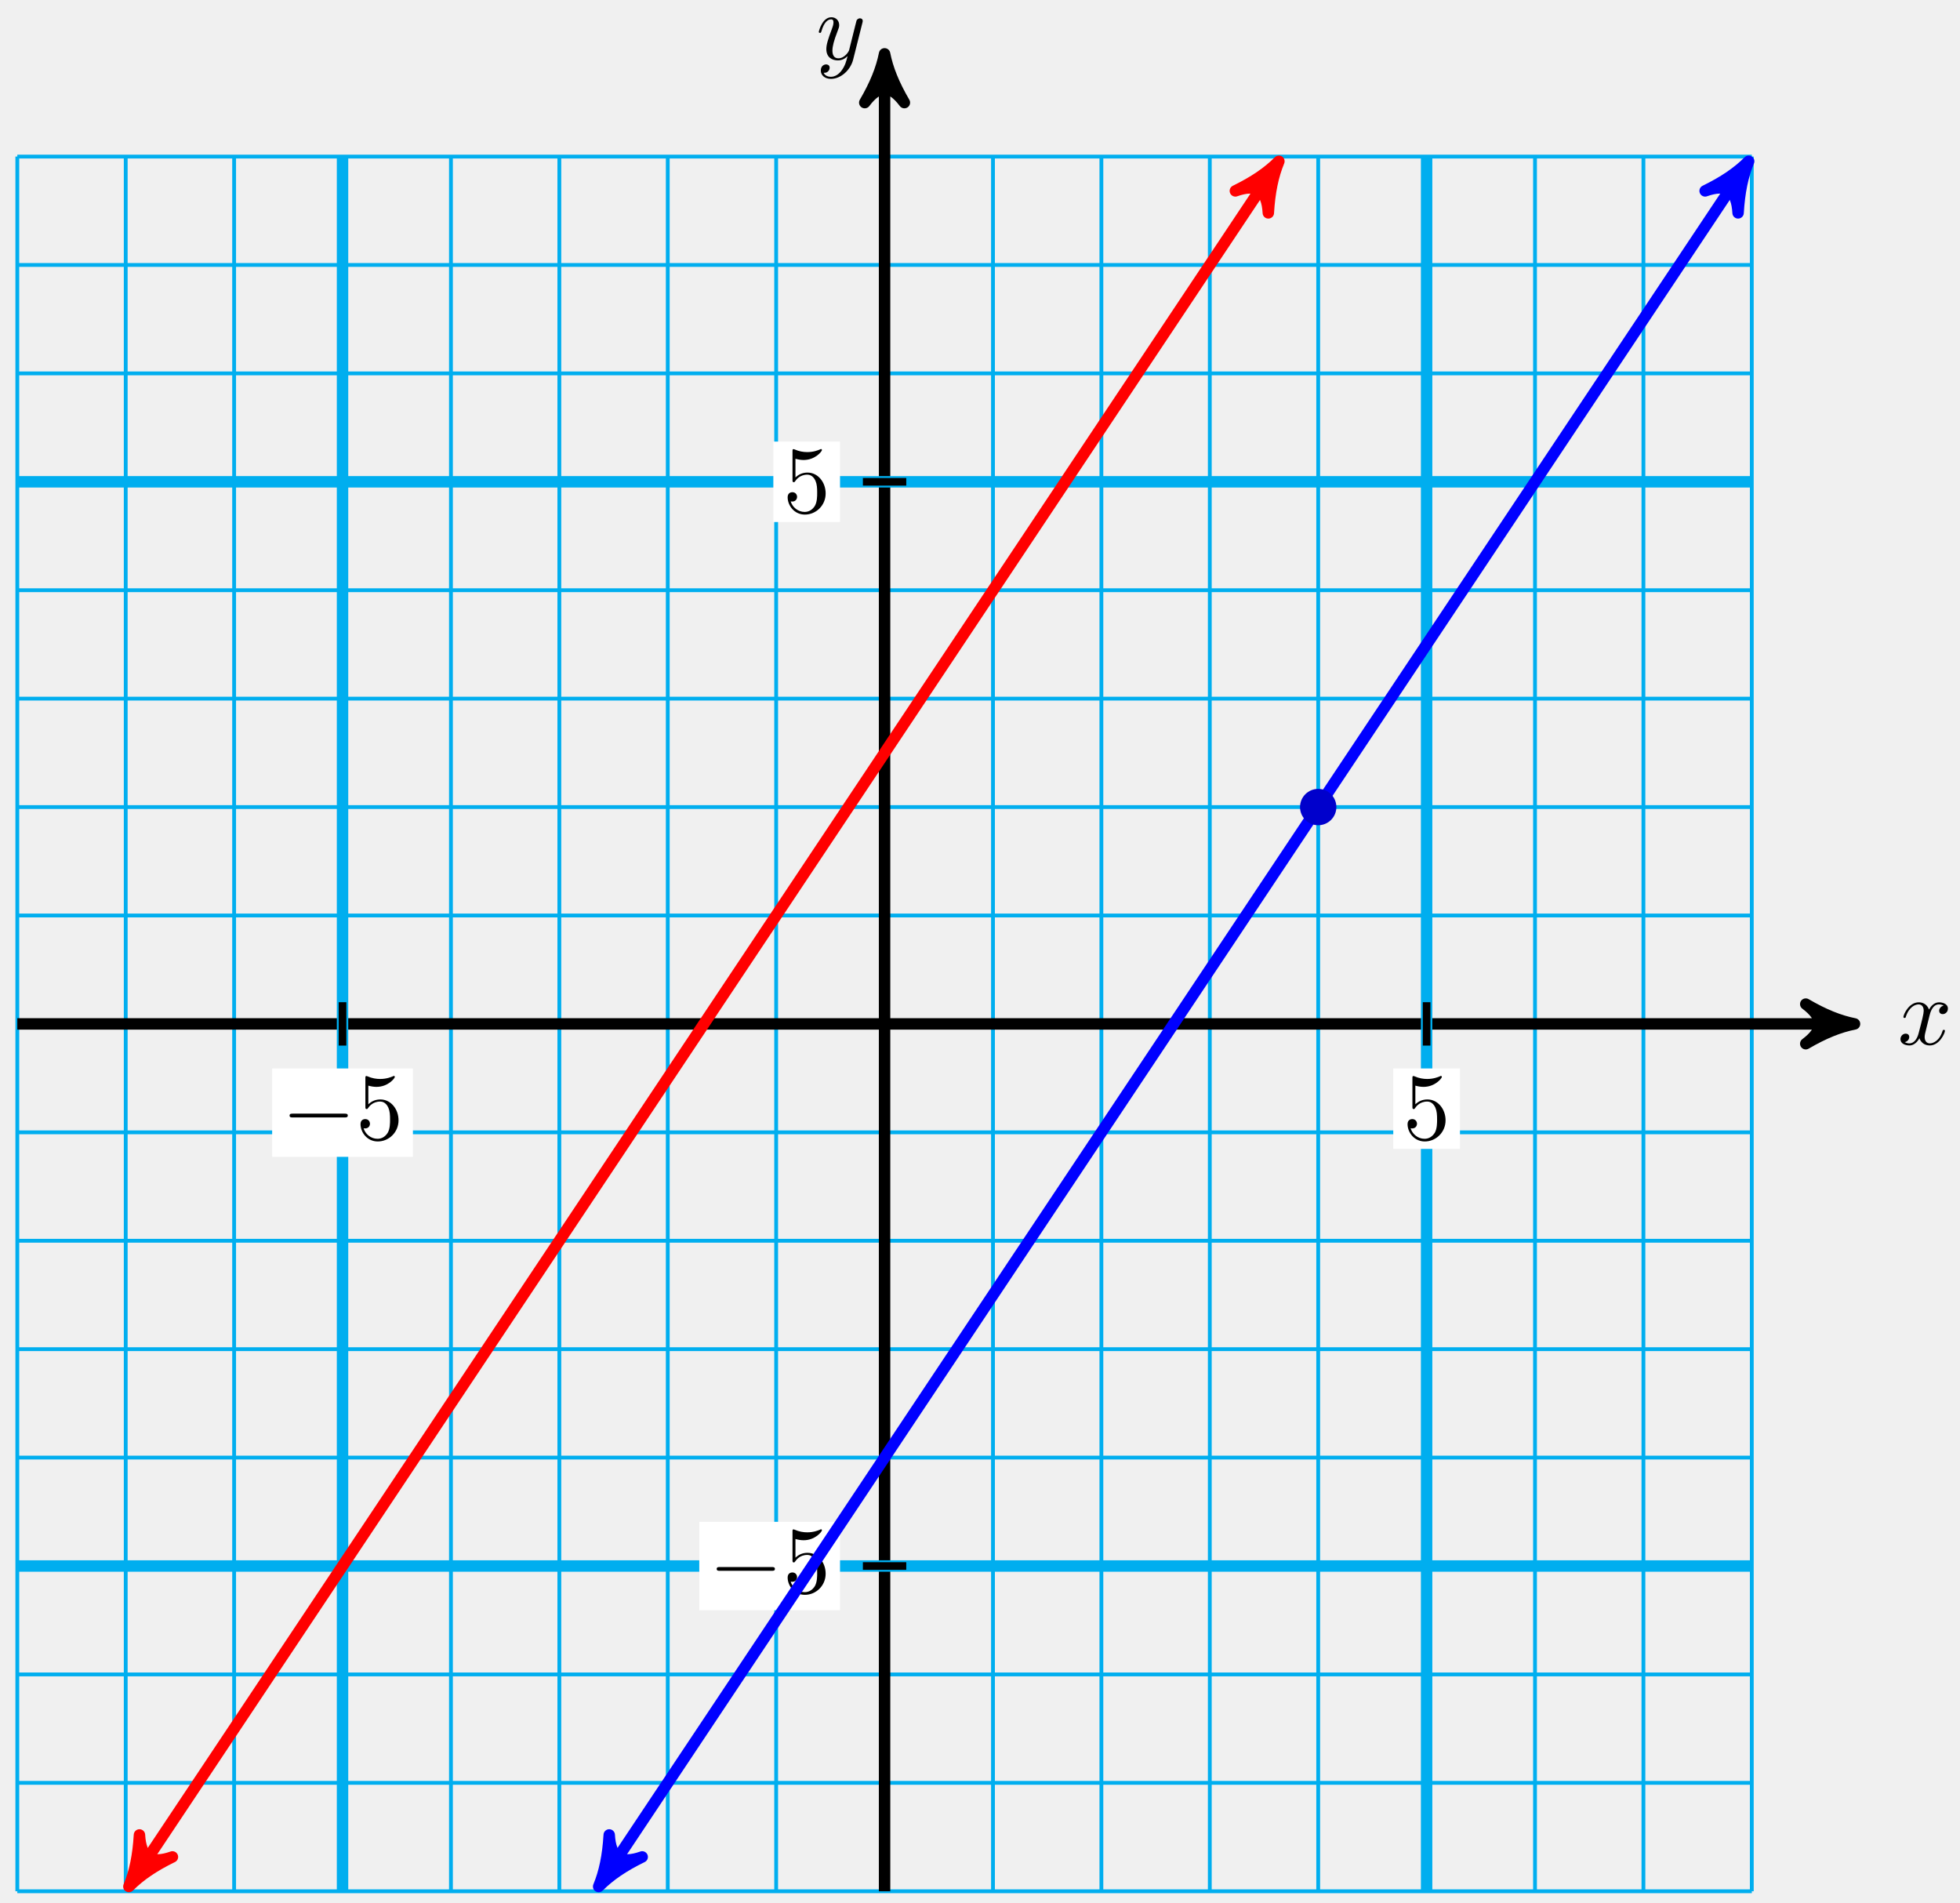
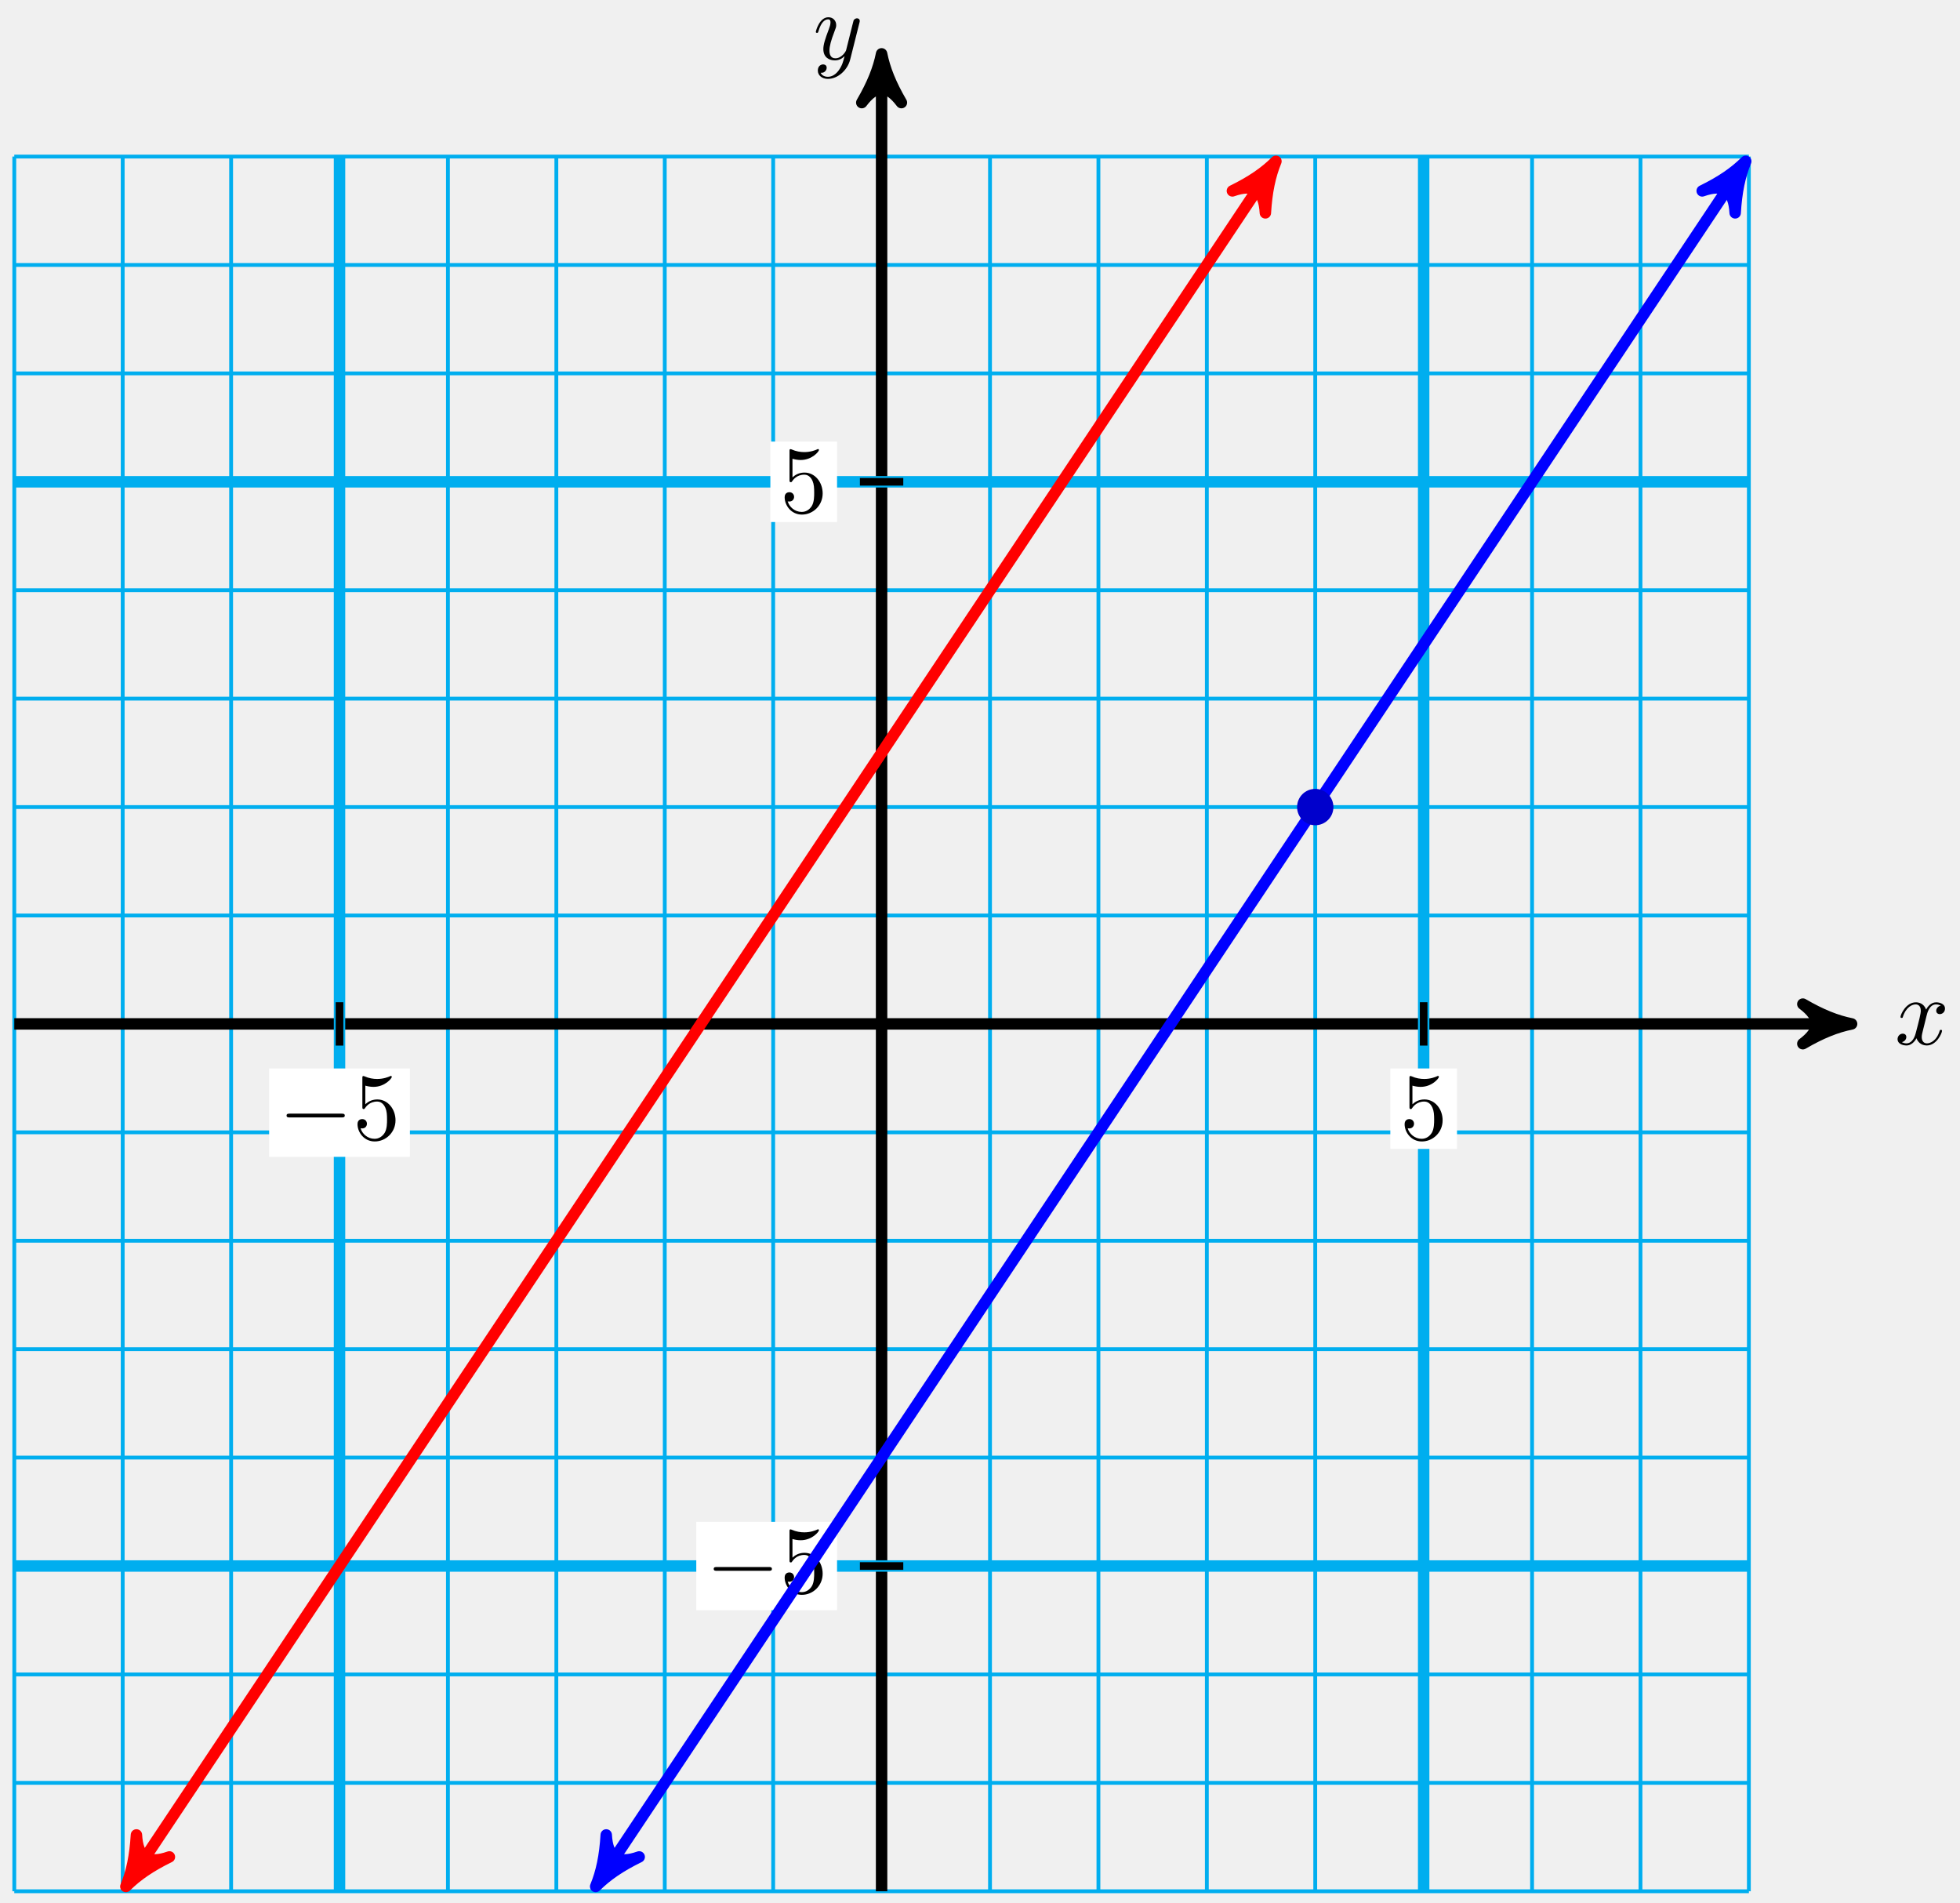
<svg xmlns="http://www.w3.org/2000/svg" xmlns:xlink="http://www.w3.org/1999/xlink" version="1.1" width="205" height="199" viewBox="0 0 205 199">
  <defs>
    <path id="font_1_1" d="M.334 .302C.34 .328 .363 .42 .433 .42 .438 .42 .462 .42 .483 .407 .455 .402 .435 .377 .435 .353 .435 .337 .446 .318 .473 .318 .495 .318 .527 .336 .527 .376 .527 .428 .468 .442 .434 .442 .376 .442 .341 .389 .329 .366 .304 .432 .25 .442 .221 .442 .117 .442 .06 .313 .06 .288 .06 .278 .07 .278 .072 .278 .08 .278 .083 .28 .085 .289 .119 .395 .185 .42 .219 .42 .238 .42 .273 .411 .273 .353 .273 .322 .256 .255 .219 .115 .203 .053 .168 .011 .124 .011 .118 .011 .095 .011 .074 .024 .099 .029 .121 .05 .121 .078 .121 .105 .099 .113 .084 .113 .054 .113 .029 .087 .029 .055 .029 .009 .079-.011 .123-.011 .189-.011 .225 .059 .228 .065 .24 .028 .276-.011 .336-.011 .439-.011 .496 .118 .496 .143 .496 .153 .487 .153 .484 .153 .475 .153 .473 .149 .471 .142 .438 .035 .37 .011 .338 .011 .299 .011 .283 .043 .283 .077 .283 .099 .289 .121 .3 .165L.334 .302Z" />
    <path id="font_1_2" d="M.486 .381C.49 .395 .49 .397 .49 .404 .49 .422 .476 .431 .461 .431 .451 .431 .435 .425 .426 .41 .424 .405 .416 .374 .412 .356 .405 .33 .398 .303 .392 .276L.347 .096C.343 .081 .3 .011 .234 .011 .183 .011 .172 .055 .172 .092 .172 .138 .189 .2 .223 .288 .239 .329 .243 .34 .243 .36 .243 .405 .211 .442 .161 .442 .066 .442 .029 .297 .029 .288 .029 .278 .039 .278 .041 .278 .051 .278 .052 .28 .057 .296 .084 .39 .124 .42 .158 .42 .166 .42 .183 .42 .183 .388 .183 .363 .173 .337 .166 .318 .126 .212 .108 .155 .108 .108 .108 .019 .171-.011 .23-.011 .269-.011 .303 .006 .331 .034 .318-.018 .306-.067 .266-.12 .24-.154 .202-.183 .156-.183 .142-.183 .097-.18 .08-.141 .096-.141 .109-.141 .123-.129 .133-.12 .143-.107 .143-.088 .143-.057 .116-.053 .106-.053 .083-.053 .05-.069 .05-.118 .05-.168 .094-.205 .156-.205 .259-.205 .362-.114 .39-.001L.486 .381Z" />
    <path id="font_2_1" d="M.659 .23C.676 .23 .694 .23 .694 .25 .694 .27 .676 .27 .659 .27H.118C.101 .27 .083 .27 .083 .25 .083 .23 .101 .23 .118 .23H.659Z" />
    <path id="font_3_1" d="M.449 .2C.449 .319 .367 .419 .259 .419 .211 .419 .168 .403 .132 .368V.564C.152 .558 .185 .551 .217 .551 .34 .551 .41 .642 .41 .655 .41 .661 .407 .666 .4 .666 .399 .666 .397 .666 .392 .663 .372 .654 .323 .634 .256 .634 .216 .634 .17 .641 .123 .662 .115 .665 .113 .665 .111 .665 .101 .665 .101 .657 .101 .641V.344C.101 .326 .101 .318 .115 .318 .122 .318 .124 .321 .128 .327 .139 .343 .176 .397 .257 .397 .309 .397 .334 .351 .342 .333 .358 .296 .36 .257 .36 .207 .36 .172 .36 .112 .336 .07 .312 .031 .275 .006 .229 .006 .156 .006 .099 .058 .082 .117 .085 .116 .088 .115 .099 .115 .132 .115 .149 .14 .149 .164 .149 .188 .132 .213 .099 .213 .085 .213 .05 .206 .05 .16 .05 .074 .119-.022 .231-.022 .347-.022 .449 .073 .449 .2Z" />
  </defs>
-   <path transform="matrix(1,0,0,-1,92.519,107.079)" stroke-width=".399" stroke-linecap="butt" stroke-miterlimit="10" stroke-linejoin="miter" fill="none" stroke="#00aeef" d="M-90.708-90.708H90.708M-90.708-79.37H90.708M-90.708-68.031H90.708M-90.708-56.693H90.708M-90.708-45.354H90.708M-90.708-34.016H90.708M-90.708-22.677H90.708M-90.708-11.339H90.708M-90.708 0H90.708M-90.708 11.339H90.708M-90.708 22.677H90.708M-90.708 34.016H90.708M-90.708 45.354H90.708M-90.708 56.693H90.708M-90.708 68.031H90.708M-90.708 79.37H90.708M-90.708 90.704H90.708M-90.708-90.708V90.708M-79.37-90.708V90.708M-68.031-90.708V90.708M-56.693-90.708V90.708M-45.354-90.708V90.708M-34.016-90.708V90.708M-22.677-90.708V90.708M-11.339-90.708V90.708M0-90.708V90.708M11.339-90.708V90.708M22.677-90.708V90.708M34.016-90.708V90.708M45.354-90.708V90.708M56.693-90.708V90.708M68.031-90.708V90.708M79.37-90.708V90.708M90.704-90.708V90.708M90.708 90.708" />
-   <path transform="matrix(1,0,0,-1,92.519,107.079)" stroke-width="1.196" stroke-linecap="butt" stroke-miterlimit="10" stroke-linejoin="miter" fill="none" stroke="#000000" d="M-90.708 0H100.174" />
-   <path transform="matrix(1,0,0,-1,192.6929,107.079)" d="M1.275 0C-.319 .319-1.913 .956-3.826 2.072-1.913 .638-1.913-.638-3.826-2.072-1.913-.956-.319-.319 1.275 0Z" />
-   <path transform="matrix(1,0,0,-1,192.6929,107.079)" stroke-width="1.196" stroke-linecap="butt" stroke-linejoin="round" fill="none" stroke="#000000" d="M1.275 0C-.319 .319-1.913 .956-3.826 2.072-1.913 .638-1.913-.638-3.826-2.072-1.913-.956-.319-.319 1.275 0Z" />
-   <use data-text="x" xlink:href="#font_1_1" transform="matrix(9.9626,0,0,-9.9626,198.484,109.224)" />
-   <path transform="matrix(1,0,0,-1,92.519,107.079)" stroke-width="1.196" stroke-linecap="butt" stroke-miterlimit="10" stroke-linejoin="miter" fill="none" stroke="#000000" d="M0-90.708V100.174" />
-   <path transform="matrix(0,-1,-1,-0,92.519,6.905052)" d="M1.275 0C-.319 .319-1.913 .956-3.826 2.072-1.913 .638-1.913-.638-3.826-2.072-1.913-.956-.319-.319 1.275 0Z" />
-   <path transform="matrix(0,-1,-1,-0,92.519,6.905052)" stroke-width="1.196" stroke-linecap="butt" stroke-linejoin="round" fill="none" stroke="#000000" d="M1.275 0C-.319 .319-1.913 .956-3.826 2.072-1.913 .638-1.913-.638-3.826-2.072-1.913-.956-.319-.319 1.275 0Z" />
-   <use data-text="y" xlink:href="#font_1_2" transform="matrix(9.9626,0,0,-9.9626,85.351,6.208)" />
-   <path transform="matrix(1,0,0,-1,92.519,107.079)" stroke-width="1.196" stroke-linecap="butt" stroke-miterlimit="10" stroke-linejoin="miter" fill="none" stroke="#00aeef" d="M-56.693-90.708V90.708" />
-   <path transform="matrix(1,0,0,-1,92.519,107.079)" stroke-width="1.196" stroke-linecap="butt" stroke-miterlimit="10" stroke-linejoin="miter" fill="none" stroke="#00aeef" d="M-90.708-56.693H90.708" />
-   <path transform="matrix(1,0,0,-1,92.519,107.079)" stroke-width=".797" stroke-linecap="butt" stroke-miterlimit="10" stroke-linejoin="miter" fill="none" stroke="#000000" d="M-56.693 2.268V-2.268" />
-   <path transform="matrix(1,0,0,-1,92.519,107.079)" d="M-64.054-13.902H-49.331V-4.659H-64.054Z" fill="#ffffff" />
-   <use data-text="−" xlink:href="#font_2_1" transform="matrix(9.9626,0,0,-9.9626,29.461,119.154)" />
-   <use data-text="5" xlink:href="#font_3_1" transform="matrix(9.9626,0,0,-9.9626,37.20999,119.154)" />
-   <path transform="matrix(1,0,0,-1,92.519,107.079)" stroke-width=".797" stroke-linecap="butt" stroke-miterlimit="10" stroke-linejoin="miter" fill="none" stroke="#000000" d="M2.268-56.693H-2.268" />
-   <path transform="matrix(1,0,0,-1,92.519,107.079)" d="M-19.381-61.314H-4.659V-52.071H-19.381Z" fill="#ffffff" />
-   <use data-text="−" xlink:href="#font_2_1" transform="matrix(9.9626,0,0,-9.9626,74.134,166.567)" />
-   <use data-text="5" xlink:href="#font_3_1" transform="matrix(9.9626,0,0,-9.9626,81.88299,166.567)" />
-   <path transform="matrix(1,0,0,-1,92.519,107.079)" stroke-width="1.196" stroke-linecap="butt" stroke-miterlimit="10" stroke-linejoin="miter" fill="none" stroke="#00aeef" d="M56.693-90.708V90.708" />
-   <path transform="matrix(1,0,0,-1,92.519,107.079)" stroke-width="1.196" stroke-linecap="butt" stroke-miterlimit="10" stroke-linejoin="miter" fill="none" stroke="#00aeef" d="M-90.708 56.693H90.708" />
-   <path transform="matrix(1,0,0,-1,92.519,107.079)" stroke-width=".797" stroke-linecap="butt" stroke-miterlimit="10" stroke-linejoin="miter" fill="none" stroke="#000000" d="M56.693 2.268V-2.268" />
-   <path transform="matrix(1,0,0,-1,92.519,107.079)" d="M53.206-13.072H60.18V-4.659H53.206Z" fill="#ffffff" />
-   <use data-text="5" xlink:href="#font_3_1" transform="matrix(9.9626,0,0,-9.9626,146.721,119.154)" />
-   <path transform="matrix(1,0,0,-1,92.519,107.079)" stroke-width=".797" stroke-linecap="butt" stroke-miterlimit="10" stroke-linejoin="miter" fill="none" stroke="#000000" d="M2.268 56.693H-2.268" />
-   <path transform="matrix(1,0,0,-1,92.519,107.079)" d="M-11.633 52.486H-4.659V60.899H-11.633Z" fill="#ffffff" />
-   <use data-text="5" xlink:href="#font_3_1" transform="matrix(9.9626,0,0,-9.9626,81.883,53.596)" />
-   <path transform="matrix(1,0,0,-1,92.519,107.079)" stroke-width="1.196" stroke-linecap="butt" stroke-miterlimit="10" stroke-linejoin="miter" fill="none" stroke="#ff0000" d="M40.536 89.15-78.331-89.15" />
-   <path transform="matrix(.55467,-.83202,-.83202,-.55467,133.0547,17.92896)" d="M1.275 0C-.319 .319-1.913 .956-3.826 2.072-1.913 .638-1.913-.638-3.826-2.072-1.913-.956-.319-.319 1.275 0Z" fill="#ff0000" />
-   <path transform="matrix(.55467,-.83202,-.83202,-.55467,133.0547,17.92896)" stroke-width="1.196" stroke-linecap="butt" stroke-linejoin="round" fill="none" stroke="#ff0000" d="M1.275 0C-.319 .319-1.913 .956-3.826 2.072-1.913 .638-1.913-.638-3.826-2.072-1.913-.956-.319-.319 1.275 0Z" />
-   <path transform="matrix(-.55467,.83202,.83202,.55467,14.18806,196.229)" d="M1.275 0C-.319 .319-1.913 .956-3.826 2.072-1.913 .638-1.913-.638-3.826-2.072-1.913-.956-.319-.319 1.275 0Z" fill="#ff0000" />
-   <path transform="matrix(-.55467,.83202,.83202,.55467,14.18806,196.229)" stroke-width="1.196" stroke-linecap="butt" stroke-linejoin="round" fill="none" stroke="#ff0000" d="M1.275 0C-.319 .319-1.913 .956-3.826 2.072-1.913 .638-1.913-.638-3.826-2.072-1.913-.956-.319-.319 1.275 0Z" />
-   <path transform="matrix(1,0,0,-1,92.519,107.079)" stroke-width="1.196" stroke-linecap="butt" stroke-miterlimit="10" stroke-linejoin="miter" fill="none" stroke="#0000ff" d="M89.669 89.15-29.197-89.15" />
-   <path transform="matrix(.55467,-.83202,-.83202,-.55467,182.1885,17.92896)" d="M1.275 0C-.319 .319-1.913 .956-3.826 2.072-1.913 .638-1.913-.638-3.826-2.072-1.913-.956-.319-.319 1.275 0Z" fill="#0000ff" />
-   <path transform="matrix(.55467,-.83202,-.83202,-.55467,182.1885,17.92896)" stroke-width="1.196" stroke-linecap="butt" stroke-linejoin="round" fill="none" stroke="#0000ff" d="M1.275 0C-.319 .319-1.913 .956-3.826 2.072-1.913 .638-1.913-.638-3.826-2.072-1.913-.956-.319-.319 1.275 0Z" />
-   <path transform="matrix(-.55467,.83202,.83202,.55467,63.3219,196.229)" d="M1.275 0C-.319 .319-1.913 .956-3.826 2.072-1.913 .638-1.913-.638-3.826-2.072-1.913-.956-.319-.319 1.275 0Z" fill="#0000ff" />
-   <path transform="matrix(-.55467,.83202,.83202,.55467,63.3219,196.229)" stroke-width="1.196" stroke-linecap="butt" stroke-linejoin="round" fill="none" stroke="#0000ff" d="M1.275 0C-.319 .319-1.913 .956-3.826 2.072-1.913 .638-1.913-.638-3.826-2.072-1.913-.956-.319-.319 1.275 0Z" />
-   <path transform="matrix(1,0,0,-1,92.519,107.079)" d="M47.055 22.677C47.055 23.616 46.294 24.378 45.354 24.378 44.415 24.378 43.653 23.616 43.653 22.677 43.653 21.738 44.415 20.976 45.354 20.976 46.294 20.976 47.055 21.738 47.055 22.677ZM45.354 22.677" fill="#0000cc" />
-   <path transform="matrix(1,0,0,-1,92.519,107.079)" stroke-width=".399" stroke-linecap="butt" stroke-miterlimit="10" stroke-linejoin="miter" fill="none" stroke="#0000cc" d="M47.055 22.677C47.055 23.616 46.294 24.378 45.354 24.378 44.415 24.378 43.653 23.616 43.653 22.677 43.653 21.738 44.415 20.976 45.354 20.976 46.294 20.976 47.055 21.738 47.055 22.677ZM45.354 22.677" />
+   <path transform="matrix(1.00006,0,0,-1,92.20745,107.079)" stroke-width=".399" stroke-linecap="butt" stroke-miterlimit="10" stroke-linejoin="miter" fill="none" stroke="#00aeef" d="M-90.708-90.708H90.708M-90.708-79.37H90.708M-90.708-68.031H90.708M-90.708-56.693H90.708M-90.708-45.354H90.708M-90.708-34.016H90.708M-90.708-22.677H90.708M-90.708-11.339H90.708M-90.708 0H90.708M-90.708 11.339H90.708M-90.708 22.677H90.708M-90.708 34.016H90.708M-90.708 45.354H90.708M-90.708 56.693H90.708M-90.708 68.031H90.708M-90.708 79.37H90.708M-90.708 90.704H90.708M-90.708-90.708V90.708M-79.37-90.708V90.708M-68.031-90.708V90.708M-56.693-90.708V90.708M-45.354-90.708V90.708M-34.016-90.708V90.708M-22.677-90.708V90.708M-11.339-90.708V90.708M0-90.708V90.708M11.339-90.708V90.708M22.677-90.708V90.708M34.016-90.708V90.708M45.354-90.708V90.708M56.693-90.708V90.708M68.031-90.708V90.708M79.37-90.708V90.708M90.704-90.708V90.708M90.708 90.708" />
+   <path transform="matrix(1.00006,0,0,-1,92.20745,107.079)" stroke-width="1.196" stroke-linecap="butt" stroke-miterlimit="10" stroke-linejoin="miter" fill="none" stroke="#000000" d="M-90.708 0H100.174" />
+   <path transform="matrix(1.00006,0,0,-1,192.3874,107.079)" d="M1.275 0C-.319 .319-1.913 .956-3.826 2.072-1.913 .638-1.913-.638-3.826-2.072-1.913-.956-.319-.319 1.275 0Z" />
+   <path transform="matrix(1.00006,0,0,-1,192.3874,107.079)" stroke-width="1.196" stroke-linecap="butt" stroke-linejoin="round" fill="none" stroke="#000000" d="M1.275 0C-.319 .319-1.913 .956-3.826 2.072-1.913 .638-1.913-.638-3.826-2.072-1.913-.956-.319-.319 1.275 0Z" />
+   <use data-text="x" xlink:href="#font_1_1" transform="matrix(9.963197,0,0,-9.9626,198.1788,109.224)" />
+   <path transform="matrix(1.00006,0,0,-1,92.20745,107.079)" stroke-width="1.196" stroke-linecap="butt" stroke-miterlimit="10" stroke-linejoin="miter" fill="none" stroke="#000000" d="M0-90.708V100.174" />
+   <path transform="matrix(0,-1,-1.00006,-0,92.20745,6.905052)" d="M1.275 0C-.319 .319-1.913 .956-3.826 2.072-1.913 .638-1.913-.638-3.826-2.072-1.913-.956-.319-.319 1.275 0Z" />
+   <path transform="matrix(0,-1,-1.00006,-0,92.20745,6.905052)" stroke-width="1.196" stroke-linecap="butt" stroke-linejoin="round" fill="none" stroke="#000000" d="M1.275 0C-.319 .319-1.913 .956-3.826 2.072-1.913 .638-1.913-.638-3.826-2.072-1.913-.956-.319-.319 1.275 0Z" />
+   <use data-text="y" xlink:href="#font_1_2" transform="matrix(9.963197,0,0,-9.9626,85.03903,6.208)" />
+   <path transform="matrix(1.00006,0,0,-1,92.20745,107.079)" stroke-width="1.196" stroke-linecap="butt" stroke-miterlimit="10" stroke-linejoin="miter" fill="none" stroke="#00aeef" d="M-56.693-90.708V90.708" />
+   <path transform="matrix(1.00006,0,0,-1,92.20745,107.079)" stroke-width="1.196" stroke-linecap="butt" stroke-miterlimit="10" stroke-linejoin="miter" fill="none" stroke="#00aeef" d="M-90.708-56.693H90.708" />
+   <path transform="matrix(1.00006,0,0,-1,92.20745,107.079)" stroke-width=".797" stroke-linecap="butt" stroke-miterlimit="10" stroke-linejoin="miter" fill="none" stroke="#000000" d="M-56.693 2.268V-2.268" />
+   <path transform="matrix(1.00006,0,0,-1,92.20745,107.079)" d="M-64.054-13.902H-49.331V-4.659H-64.054Z" fill="#ffffff" />
+   <use data-text="−" xlink:href="#font_2_1" transform="matrix(9.963197,0,0,-9.9626,29.14568,119.154)" />
+   <use data-text="5" xlink:href="#font_3_1" transform="matrix(9.963197,0,0,-9.9626,36.89414,119.154)" />
+   <path transform="matrix(1.00006,0,0,-1,92.20745,107.079)" stroke-width=".797" stroke-linecap="butt" stroke-miterlimit="10" stroke-linejoin="miter" fill="none" stroke="#000000" d="M2.268-56.693H-2.268" />
+   <path transform="matrix(1.00006,0,0,-1,92.20745,107.079)" d="M-19.381-61.314H-4.659V-52.071H-19.381Z" fill="#ffffff" />
+   <use data-text="−" xlink:href="#font_2_1" transform="matrix(9.963197,0,0,-9.9626,73.82135,166.567)" />
+   <use data-text="5" xlink:href="#font_3_1" transform="matrix(9.963197,0,0,-9.9626,81.56981,166.567)" />
+   <path transform="matrix(1.00006,0,0,-1,92.20745,107.079)" stroke-width="1.196" stroke-linecap="butt" stroke-miterlimit="10" stroke-linejoin="miter" fill="none" stroke="#00aeef" d="M56.693-90.708V90.708" />
+   <path transform="matrix(1.00006,0,0,-1,92.20745,107.079)" stroke-width="1.196" stroke-linecap="butt" stroke-miterlimit="10" stroke-linejoin="miter" fill="none" stroke="#00aeef" d="M-90.708 56.693H90.708" />
+   <path transform="matrix(1.00006,0,0,-1,92.20745,107.079)" stroke-width=".797" stroke-linecap="butt" stroke-miterlimit="10" stroke-linejoin="miter" fill="none" stroke="#000000" d="M56.693 2.268V-2.268" />
+   <path transform="matrix(1.00006,0,0,-1,92.20745,107.079)" d="M53.206-13.072H60.18V-4.659H53.206Z" fill="#ffffff" />
+   <use data-text="5" xlink:href="#font_3_1" transform="matrix(9.963197,0,0,-9.9626,146.4127,119.154)" />
+   <path transform="matrix(1.00006,0,0,-1,92.20745,107.079)" stroke-width=".797" stroke-linecap="butt" stroke-miterlimit="10" stroke-linejoin="miter" fill="none" stroke="#000000" d="M2.268 56.693H-2.268" />
+   <path transform="matrix(1.00006,0,0,-1,92.20745,107.079)" d="M-11.633 52.486H-4.659V60.899H-11.633Z" fill="#ffffff" />
+   <use data-text="5" xlink:href="#font_3_1" transform="matrix(9.963197,0,0,-9.9626,81.57082,53.596)" />
+   <path transform="matrix(1.00006,0,0,-1,92.20745,107.079)" stroke-width="1.196" stroke-linecap="butt" stroke-miterlimit="10" stroke-linejoin="miter" fill="none" stroke="#ff0000" d="M40.536 89.15-78.331-89.15" />
+   <path transform="matrix(.5547033,-.83202,-.8320699,-.55467,132.7456,17.92896)" d="M1.275 0C-.319 .319-1.913 .956-3.826 2.072-1.913 .638-1.913-.638-3.826-2.072-1.913-.956-.319-.319 1.275 0Z" fill="#ff0000" />
+   <path transform="matrix(.5547033,-.83202,-.8320699,-.55467,132.7456,17.92896)" stroke-width="1.196" stroke-linecap="butt" stroke-linejoin="round" fill="none" stroke="#ff0000" d="M1.275 0C-.319 .319-1.913 .956-3.826 2.072-1.913 .638-1.913-.638-3.826-2.072-1.913-.956-.319-.319 1.275 0Z" />
+   <path transform="matrix(-.5547033,.83202,.8320699,.55467,13.87182,196.229)" d="M1.275 0C-.319 .319-1.913 .956-3.826 2.072-1.913 .638-1.913-.638-3.826-2.072-1.913-.956-.319-.319 1.275 0Z" fill="#ff0000" />
+   <path transform="matrix(-.5547033,.83202,.8320699,.55467,13.87182,196.229)" stroke-width="1.196" stroke-linecap="butt" stroke-linejoin="round" fill="none" stroke="#ff0000" d="M1.275 0C-.319 .319-1.913 .956-3.826 2.072-1.913 .638-1.913-.638-3.826-2.072-1.913-.956-.319-.319 1.275 0Z" />
+   <path transform="matrix(1.00006,0,0,-1,92.20745,107.079)" stroke-width="1.196" stroke-linecap="butt" stroke-miterlimit="10" stroke-linejoin="miter" fill="none" stroke="#0000ff" d="M89.669 89.15-29.197-89.15" />
+   <path transform="matrix(.5547033,-.83202,-.8320699,-.55467,181.8823,17.92896)" d="M1.275 0C-.319 .319-1.913 .956-3.826 2.072-1.913 .638-1.913-.638-3.826-2.072-1.913-.956-.319-.319 1.275 0Z" fill="#0000ff" />
+   <path transform="matrix(.5547033,-.83202,-.8320699,-.55467,181.8823,17.92896)" stroke-width="1.196" stroke-linecap="butt" stroke-linejoin="round" fill="none" stroke="#0000ff" d="M1.275 0C-.319 .319-1.913 .956-3.826 2.072-1.913 .638-1.913-.638-3.826-2.072-1.913-.956-.319-.319 1.275 0Z" />
+   <path transform="matrix(-.5547033,.83202,.8320699,.55467,63.0086,196.229)" d="M1.275 0C-.319 .319-1.913 .956-3.826 2.072-1.913 .638-1.913-.638-3.826-2.072-1.913-.956-.319-.319 1.275 0Z" fill="#0000ff" />
+   <path transform="matrix(-.5547033,.83202,.8320699,.55467,63.0086,196.229)" stroke-width="1.196" stroke-linecap="butt" stroke-linejoin="round" fill="none" stroke="#0000ff" d="M1.275 0C-.319 .319-1.913 .956-3.826 2.072-1.913 .638-1.913-.638-3.826-2.072-1.913-.956-.319-.319 1.275 0Z" />
+   <path transform="matrix(1.00006,0,0,-1,92.20745,107.079)" d="M47.055 22.677C47.055 23.616 46.294 24.378 45.354 24.378 44.415 24.378 43.653 23.616 43.653 22.677 43.653 21.738 44.415 20.976 45.354 20.976 46.294 20.976 47.055 21.738 47.055 22.677ZM45.354 22.677" fill="#0000cc" />
+   <path transform="matrix(1.00006,0,0,-1,92.20745,107.079)" stroke-width=".399" stroke-linecap="butt" stroke-miterlimit="10" stroke-linejoin="miter" fill="none" stroke="#0000cc" d="M47.055 22.677C47.055 23.616 46.294 24.378 45.354 24.378 44.415 24.378 43.653 23.616 43.653 22.677 43.653 21.738 44.415 20.976 45.354 20.976 46.294 20.976 47.055 21.738 47.055 22.677ZM45.354 22.677" />
</svg>
